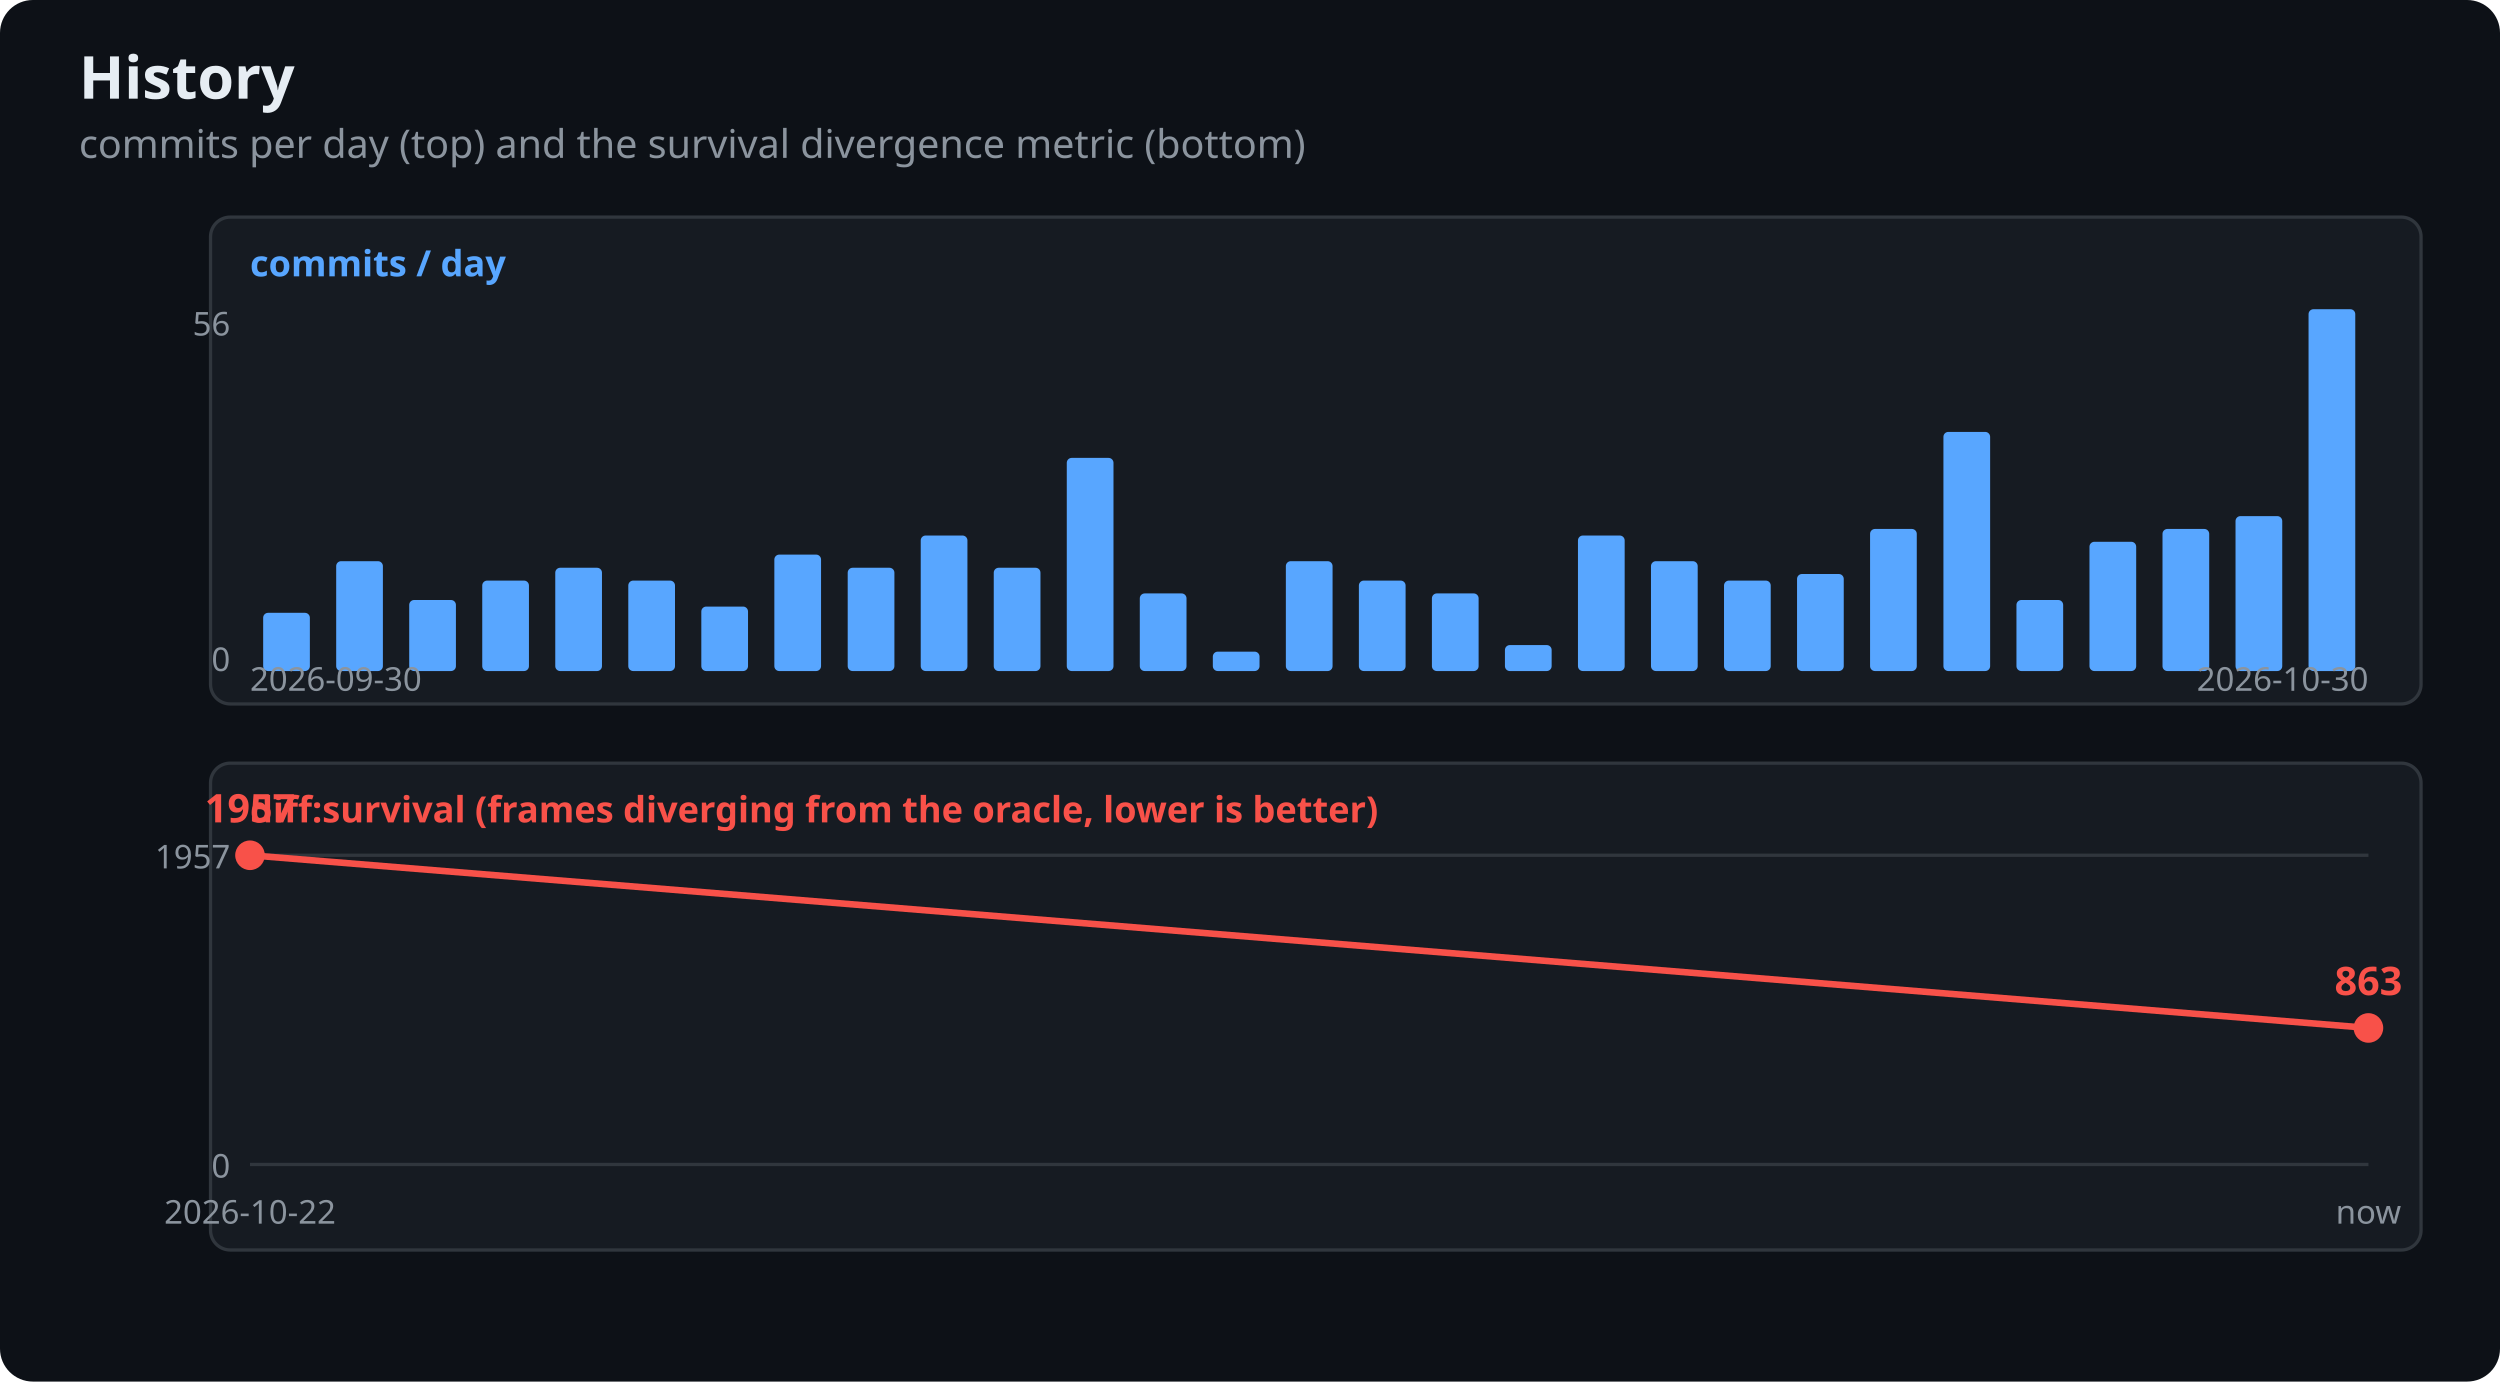
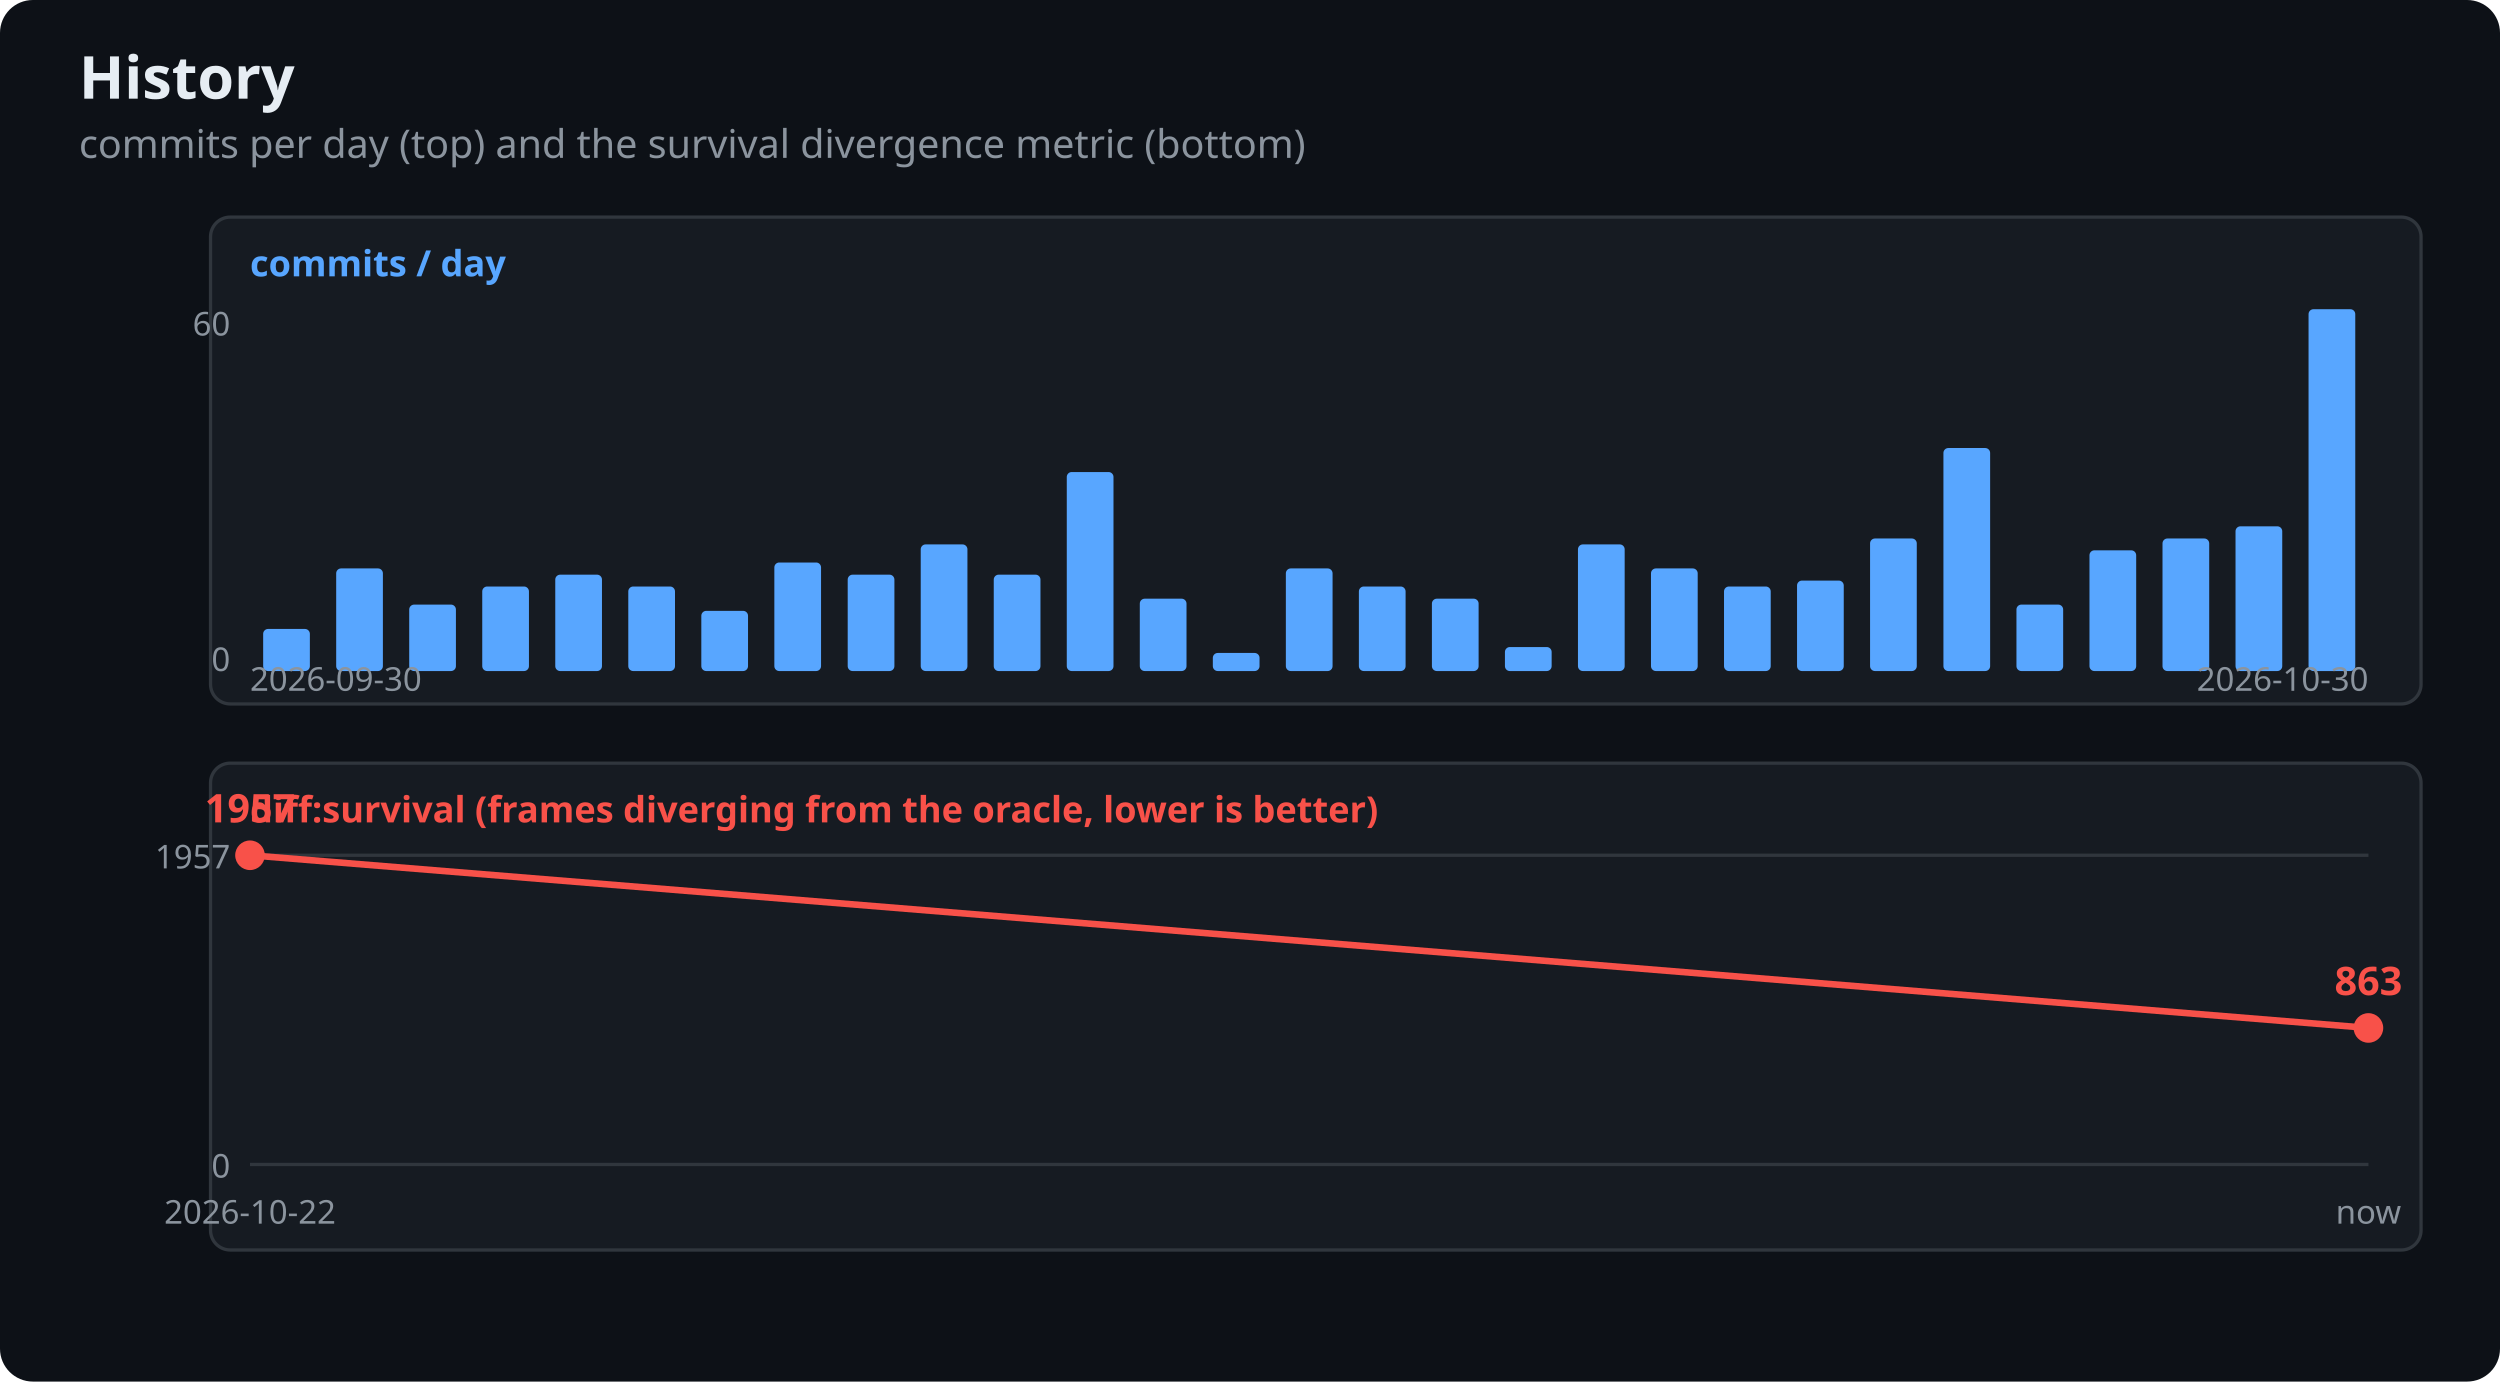
<svg xmlns="http://www.w3.org/2000/svg" width="760" height="420" viewBox="0 0 760 420" font-family="Segoe UI,Ubuntu,sans-serif">
  <rect width="760" height="420" rx="10" fill="#0d1117" />
  <text x="24" y="30" fill="#e6edf3" font-size="18" font-weight="600">History</text>
  <text x="24" y="48" fill="#8b949e" font-size="12">commits per day (top) and the survival divergence metric (bottom)</text>
  <rect x="64" y="66" width="672" height="148" fill="#161b22" stroke="#30363d" rx="6" />
  <text x="76" y="84" fill="#58a6ff" font-size="11" font-weight="600">commits / day</text>
-   <rect x="80.0" y="186.3" width="14.2" height="17.7" fill="#58a6ff" rx="1.5" />
-   <rect x="102.2" y="170.6" width="14.2" height="33.4" fill="#58a6ff" rx="1.5" />
-   <rect x="124.4" y="182.4" width="14.2" height="21.6" fill="#58a6ff" rx="1.5" />
-   <rect x="146.6" y="176.5" width="14.2" height="27.5" fill="#58a6ff" rx="1.5" />
-   <rect x="168.8" y="172.6" width="14.2" height="31.4" fill="#58a6ff" rx="1.5" />
-   <rect x="191.0" y="176.5" width="14.2" height="27.5" fill="#58a6ff" rx="1.5" />
-   <rect x="213.2" y="184.4" width="14.2" height="19.6" fill="#58a6ff" rx="1.5" />
-   <rect x="235.4" y="168.6" width="14.2" height="35.4" fill="#58a6ff" rx="1.5" />
-   <rect x="257.7" y="172.6" width="14.2" height="31.4" fill="#58a6ff" rx="1.5" />
-   <rect x="279.9" y="162.8" width="14.2" height="41.2" fill="#58a6ff" rx="1.5" />
-   <rect x="302.1" y="172.6" width="14.2" height="31.4" fill="#58a6ff" rx="1.5" />
-   <rect x="324.3" y="139.2" width="14.2" height="64.8" fill="#58a6ff" rx="1.5" />
-   <rect x="346.5" y="180.4" width="14.2" height="23.6" fill="#58a6ff" rx="1.5" />
-   <rect x="368.7" y="198.1" width="14.2" height="5.9" fill="#58a6ff" rx="1.5" />
-   <rect x="390.9" y="170.6" width="14.2" height="33.4" fill="#58a6ff" rx="1.5" />
-   <rect x="413.1" y="176.5" width="14.2" height="27.5" fill="#58a6ff" rx="1.5" />
-   <rect x="435.3" y="180.4" width="14.2" height="23.6" fill="#58a6ff" rx="1.5" />
-   <rect x="457.5" y="196.1" width="14.2" height="7.9" fill="#58a6ff" rx="1.5" />
-   <rect x="479.7" y="162.8" width="14.2" height="41.2" fill="#58a6ff" rx="1.5" />
-   <rect x="501.9" y="170.6" width="14.2" height="33.4" fill="#58a6ff" rx="1.5" />
-   <rect x="524.1" y="176.5" width="14.2" height="27.5" fill="#58a6ff" rx="1.5" />
-   <rect x="546.3" y="174.5" width="14.2" height="29.5" fill="#58a6ff" rx="1.5" />
-   <rect x="568.5" y="160.8" width="14.2" height="43.2" fill="#58a6ff" rx="1.5" />
-   <rect x="590.8" y="131.3" width="14.2" height="72.7" fill="#58a6ff" rx="1.5" />
-   <rect x="613.0" y="182.4" width="14.2" height="21.6" fill="#58a6ff" rx="1.5" />
-   <rect x="635.2" y="164.7" width="14.2" height="39.3" fill="#58a6ff" rx="1.5" />
-   <rect x="657.4" y="160.8" width="14.2" height="43.2" fill="#58a6ff" rx="1.5" />
-   <rect x="679.6" y="156.9" width="14.2" height="47.1" fill="#58a6ff" rx="1.5" />
+   <rect x="80.0" y="191.2" width="14.2" height="12.8" fill="#58a6ff" rx="1.5" />
+   <rect x="102.2" y="172.8" width="14.2" height="31.2" fill="#58a6ff" rx="1.5" />
+   <rect x="124.4" y="183.8" width="14.2" height="20.2" fill="#58a6ff" rx="1.5" />
+   <rect x="146.6" y="178.3" width="14.2" height="25.7" fill="#58a6ff" rx="1.5" />
+   <rect x="168.8" y="174.7" width="14.2" height="29.3" fill="#58a6ff" rx="1.5" />
+   <rect x="191.0" y="178.3" width="14.2" height="25.7" fill="#58a6ff" rx="1.5" />
+   <rect x="213.2" y="185.7" width="14.2" height="18.3" fill="#58a6ff" rx="1.5" />
+   <rect x="235.4" y="171.0" width="14.2" height="33.0" fill="#58a6ff" rx="1.5" />
+   <rect x="257.7" y="174.7" width="14.2" height="29.3" fill="#58a6ff" rx="1.5" />
+   <rect x="279.9" y="165.5" width="14.2" height="38.5" fill="#58a6ff" rx="1.5" />
+   <rect x="302.1" y="174.7" width="14.2" height="29.3" fill="#58a6ff" rx="1.5" />
+   <rect x="324.3" y="143.5" width="14.2" height="60.5" fill="#58a6ff" rx="1.5" />
+   <rect x="346.5" y="182.0" width="14.2" height="22.0" fill="#58a6ff" rx="1.5" />
+   <rect x="368.7" y="198.5" width="14.2" height="5.5" fill="#58a6ff" rx="1.5" />
+   <rect x="390.9" y="172.8" width="14.2" height="31.2" fill="#58a6ff" rx="1.5" />
+   <rect x="413.1" y="178.3" width="14.2" height="25.7" fill="#58a6ff" rx="1.5" />
+   <rect x="435.3" y="182.0" width="14.2" height="22.0" fill="#58a6ff" rx="1.5" />
+   <rect x="457.5" y="196.7" width="14.2" height="7.3" fill="#58a6ff" rx="1.5" />
+   <rect x="479.7" y="165.5" width="14.2" height="38.5" fill="#58a6ff" rx="1.5" />
+   <rect x="501.9" y="172.8" width="14.2" height="31.2" fill="#58a6ff" rx="1.5" />
+   <rect x="524.1" y="178.3" width="14.2" height="25.7" fill="#58a6ff" rx="1.5" />
+   <rect x="546.3" y="176.5" width="14.2" height="27.5" fill="#58a6ff" rx="1.5" />
+   <rect x="568.5" y="163.7" width="14.2" height="40.3" fill="#58a6ff" rx="1.5" />
+   <rect x="590.8" y="136.2" width="14.2" height="67.8" fill="#58a6ff" rx="1.5" />
+   <rect x="613.0" y="183.8" width="14.2" height="20.2" fill="#58a6ff" rx="1.5" />
+   <rect x="635.2" y="167.3" width="14.2" height="36.7" fill="#58a6ff" rx="1.5" />
+   <rect x="657.4" y="163.7" width="14.2" height="40.3" fill="#58a6ff" rx="1.5" />
+   <rect x="679.6" y="160.0" width="14.2" height="44.0" fill="#58a6ff" rx="1.5" />
  <rect x="701.8" y="94.0" width="14.2" height="110.0" fill="#58a6ff" rx="1.5" />
-   <text x="70" y="102" fill="#8b949e" font-size="10" text-anchor="end">56</text>
+   <text x="70" y="102" fill="#8b949e" font-size="10" text-anchor="end">60</text>
  <text x="70" y="204" fill="#8b949e" font-size="10" text-anchor="end">0</text>
  <text x="76" y="210" fill="#8b949e" font-size="10">2026-09-30</text>
  <text x="720" y="210" fill="#8b949e" font-size="10" text-anchor="end">2026-10-30</text>
  <rect x="64" y="232" width="672" height="148" fill="#161b22" stroke="#30363d" rx="6" />
  <text x="76" y="250" fill="#f85149" font-size="11" font-weight="600">diff:survival (frames diverging from the oracle, lower is better)</text>
  <line x1="76" y1="354.0" x2="720" y2="354.0" stroke="#30363d" stroke-width="1" />
  <text x="70" y="358.0" fill="#8b949e" font-size="10" text-anchor="end">0</text>
  <line x1="76" y1="260.0" x2="720" y2="260.0" stroke="#30363d" stroke-width="1" />
  <text x="70" y="264.0" fill="#8b949e" font-size="10" text-anchor="end">1957</text>
  <circle cx="76.0" cy="260.0" r="4.5" fill="#f85149" />
  <text x="76.0" y="250.0" fill="#f85149" font-size="12" font-weight="600" text-anchor="middle">1957</text>
  <text x="76.0" y="372" fill="#8b949e" font-size="10" text-anchor="middle">2026-10-22</text>
  <circle cx="720.0" cy="312.5" r="4.5" fill="#f85149" />
  <text x="720.0" y="302.5" fill="#f85149" font-size="12" font-weight="600" text-anchor="middle">863</text>
  <text x="720.0" y="372" fill="#8b949e" font-size="10" text-anchor="middle">now</text>
  <polyline points="76.0,260.0 720.0,312.5" fill="none" stroke="#f85149" stroke-width="2" />
</svg>
